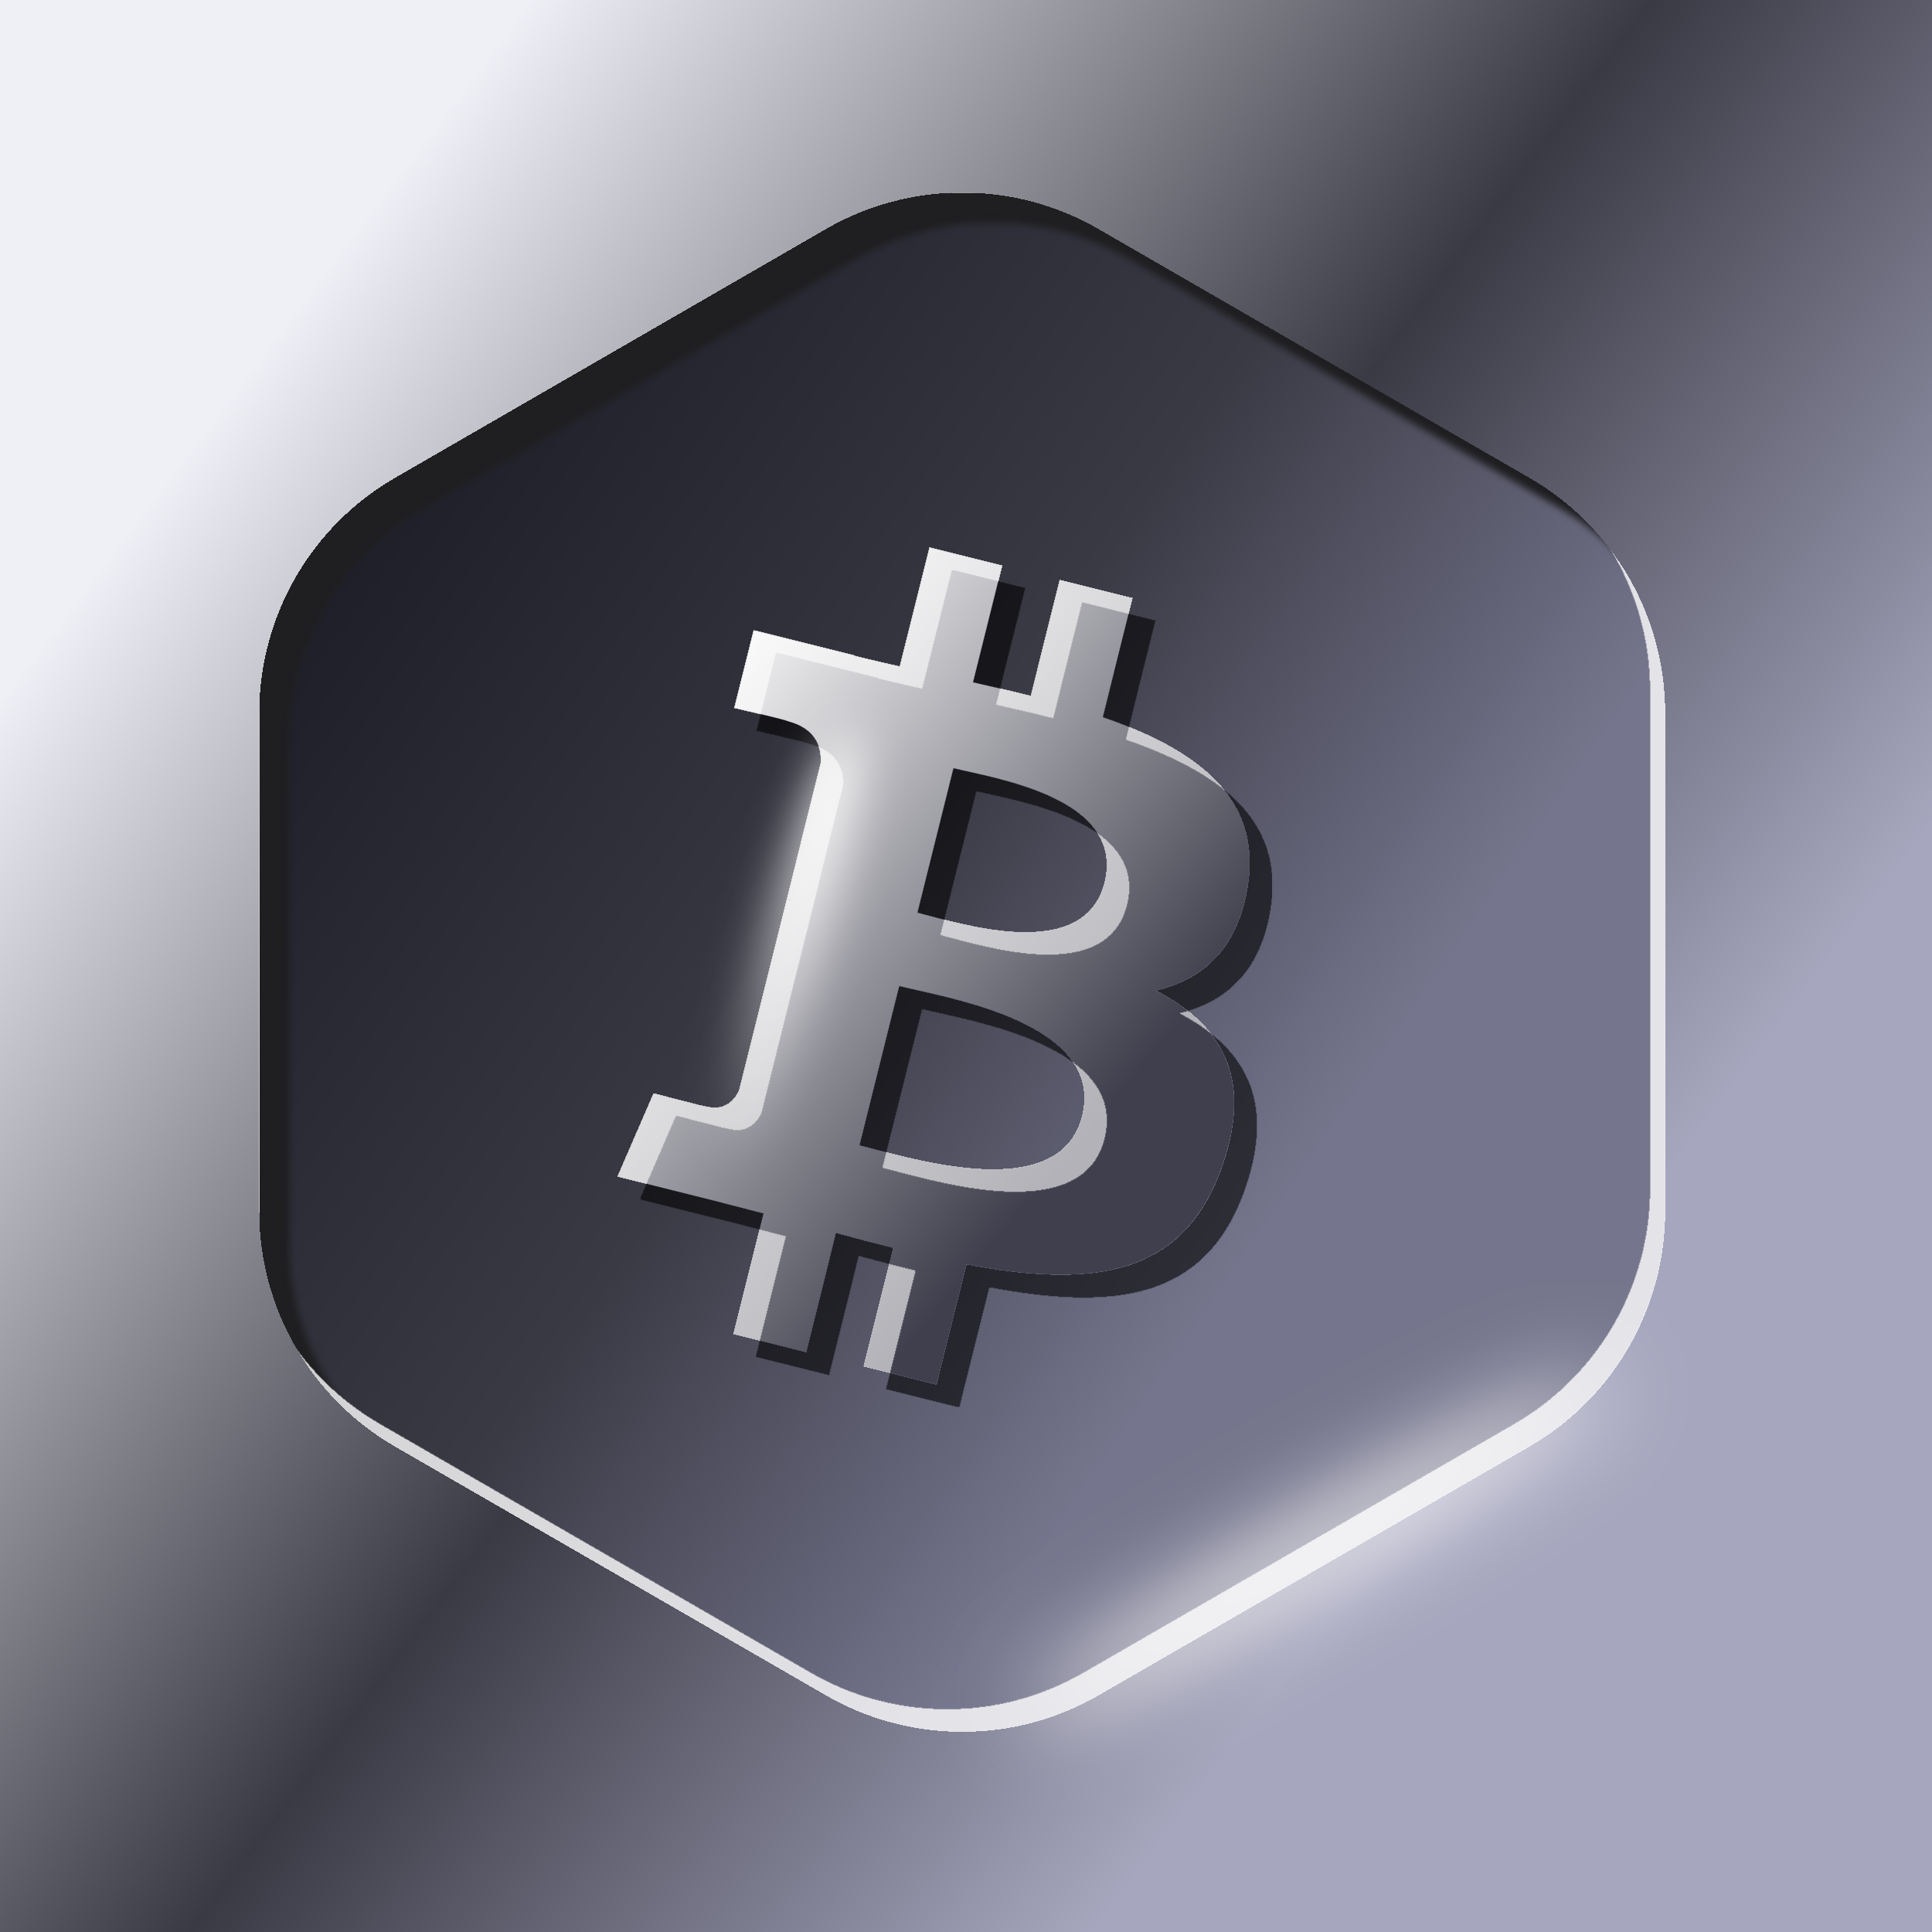
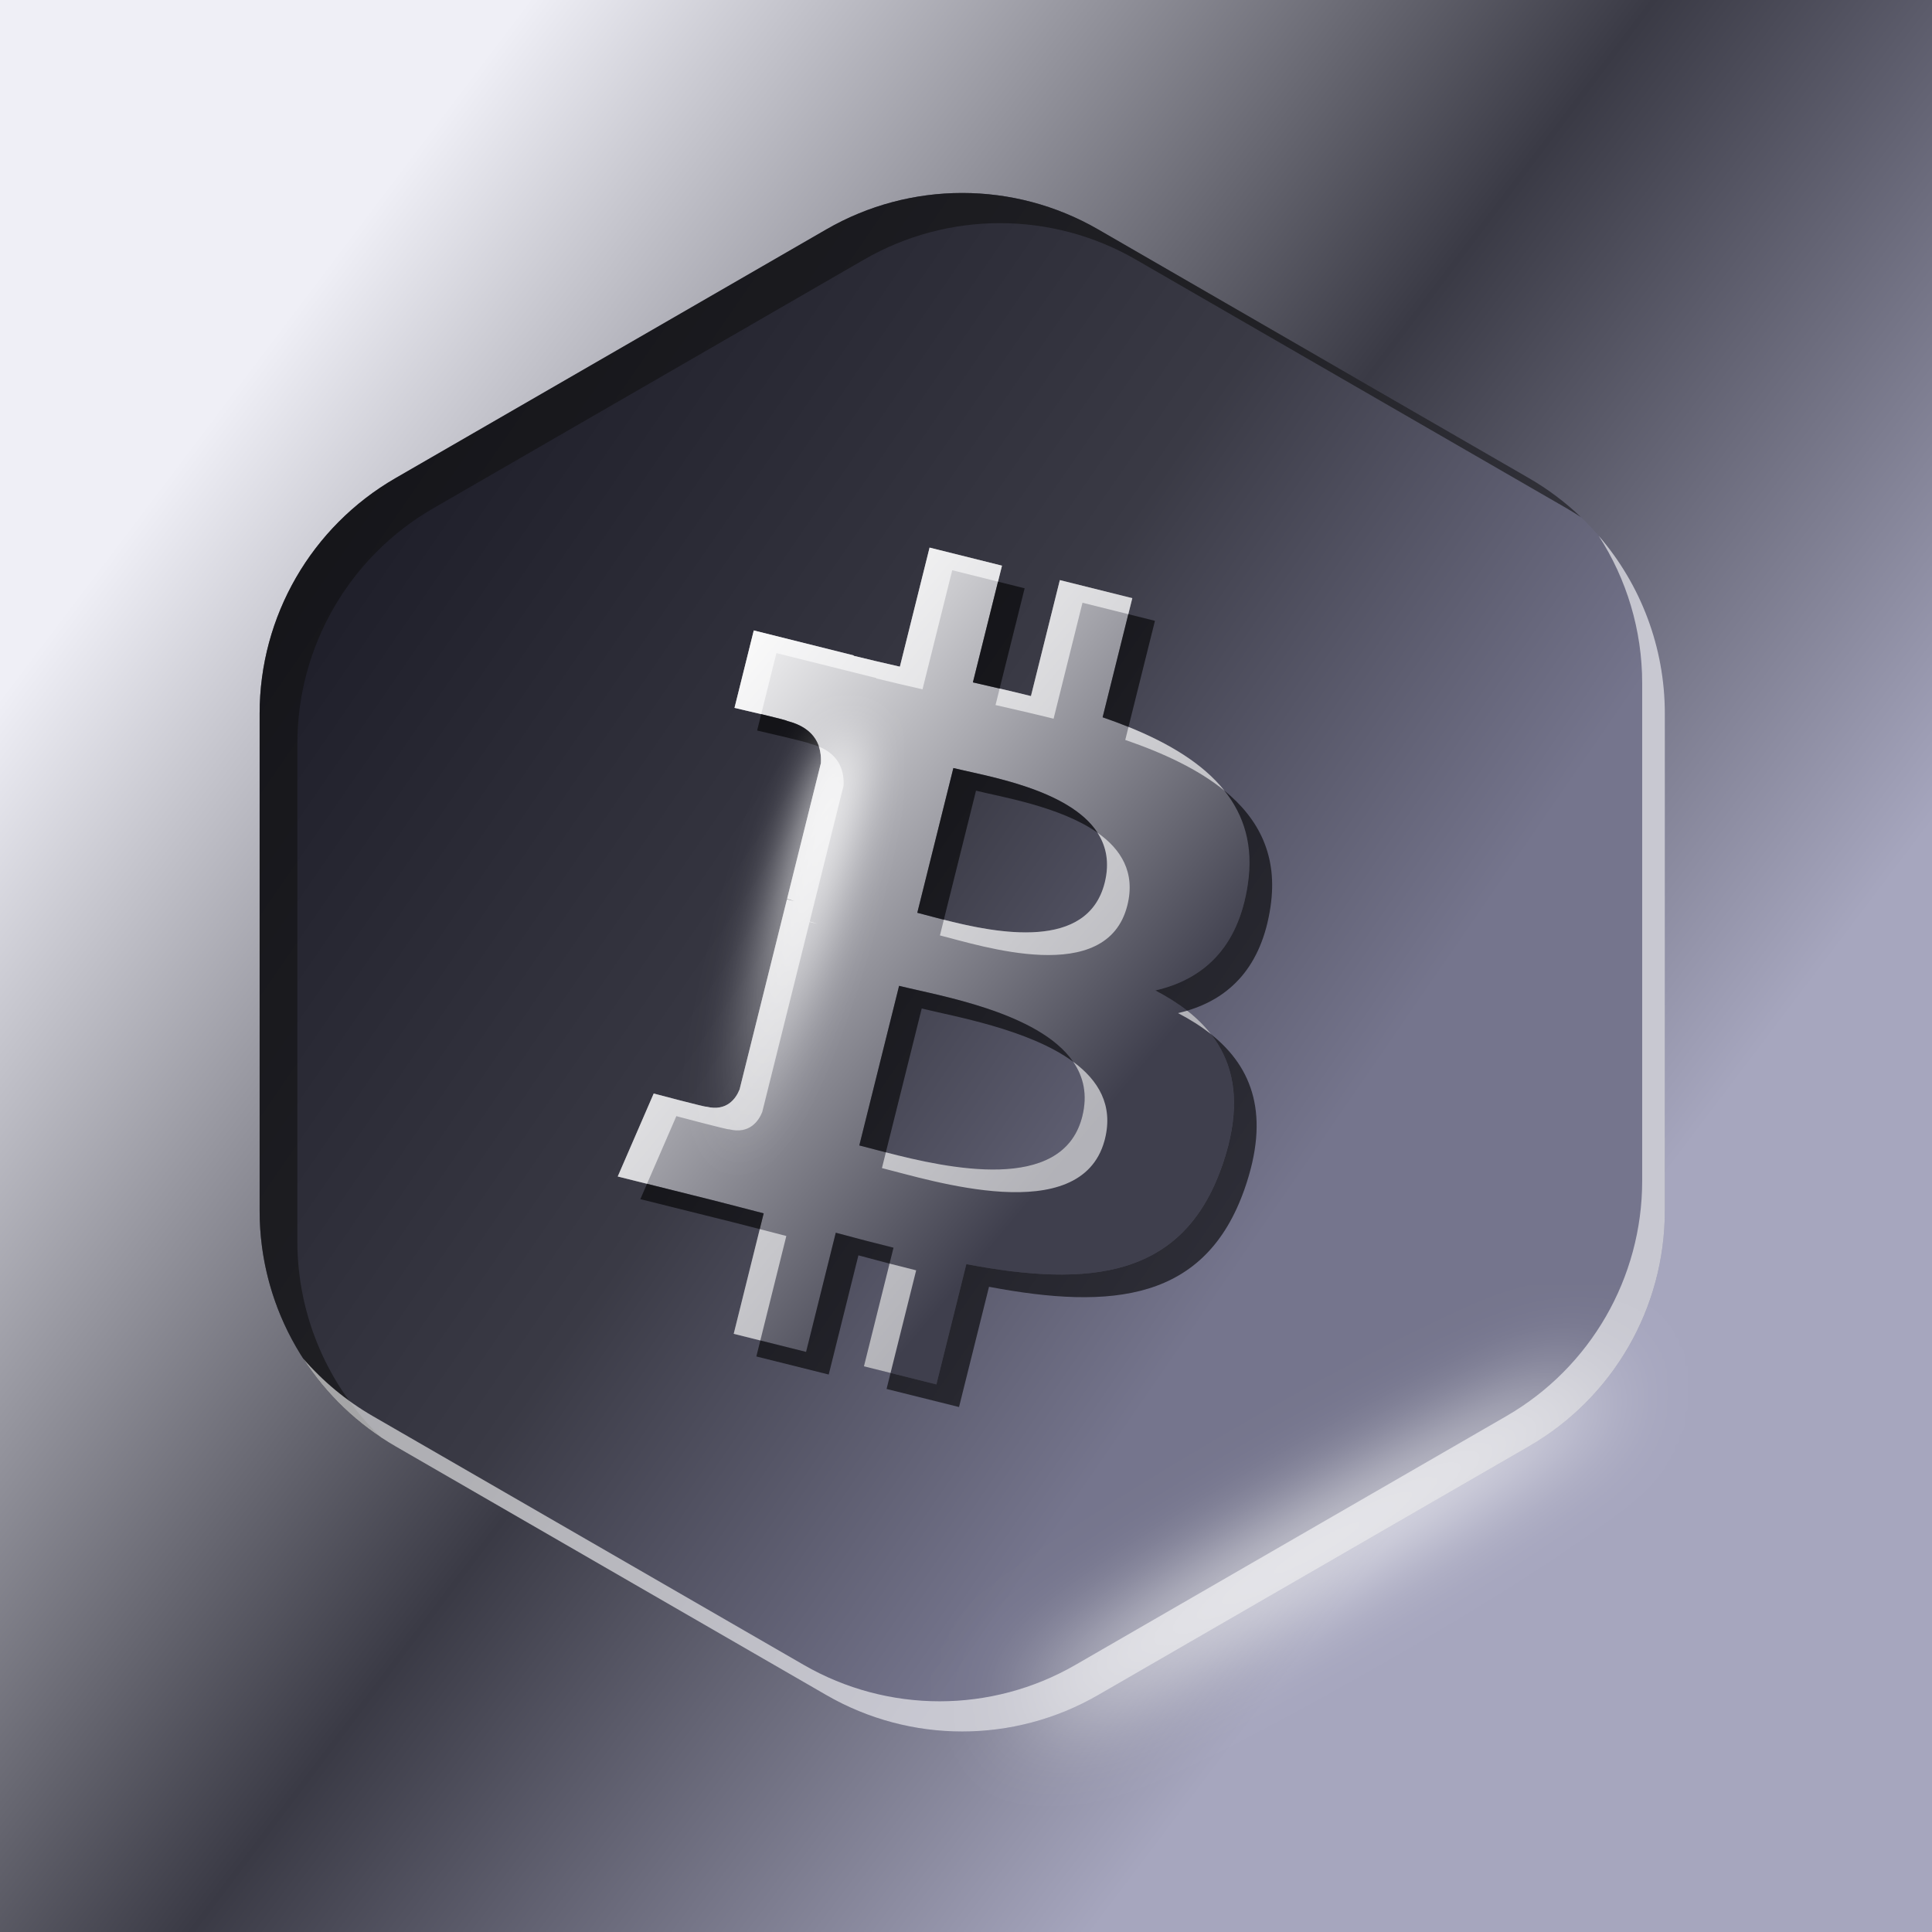
<svg xmlns="http://www.w3.org/2000/svg" width="256" height="256" viewBox="0 0 256 256" fill="none">
  <rect width="256" height="256" fill="url(#paint0_linear_5900_31685)" />
-   <g filter="url(#filter0_ii_5900_31685)">
-     <path d="M109.5 30.392C120.638 23.962 134.362 23.962 145.5 30.392L202.598 63.358C213.736 69.788 220.598 81.673 220.598 94.535V160.465C220.598 173.327 213.736 185.212 202.598 191.642L145.5 224.608C134.362 231.038 120.638 231.038 109.5 224.608L52.402 191.642C41.264 185.212 34.402 173.327 34.402 160.465V94.535C34.402 81.673 41.264 69.788 52.402 63.358L109.5 30.392Z" fill="url(#paint1_linear_5900_31685)" />
-   </g>
-   <g filter="url(#filter1_f_5900_31685)">
+   <path d="M109.5 30.392C120.638 23.962 134.362 23.962 145.5 30.392L202.598 63.358C213.736 69.788 220.598 81.673 220.598 94.535V160.465C220.598 173.327 213.736 185.212 202.598 191.642L145.5 224.608C134.362 231.038 120.638 231.038 109.5 224.608L52.402 191.642C41.264 185.212 34.402 173.327 34.402 160.465V94.535C34.402 81.673 41.264 69.788 52.402 63.358L109.5 30.392Z" fill="url(#paint1_linear_5900_31685)" />
+   <path opacity="0.6" d="M109.5 30.392C120.638 23.962 134.362 23.962 145.5 30.392L202.598 63.357C205.129 64.819 207.439 66.564 209.498 68.536C208.879 68.126 208.246 67.732 207.598 67.357L150.5 34.392C139.362 27.962 125.638 27.962 114.5 34.392L57.402 67.357C46.264 73.788 39.403 85.673 39.402 98.534V164.466C39.403 174.403 43.5 183.757 50.501 190.463C40.489 183.823 34.402 172.577 34.402 160.465V94.534C34.402 81.673 41.264 69.788 52.402 63.357L109.5 30.392Z" fill="#111111" />
+   <path opacity="0.6" d="M211.828 70.988C217.4 77.433 220.598 85.755 220.598 94.534V160.465C220.598 173.326 213.736 185.211 202.598 191.642L145.5 224.607C134.362 231.038 120.638 231.038 109.5 224.607L52.402 191.642C47.376 188.739 43.22 184.727 40.173 180.015C42.764 183.011 45.867 185.602 49.402 187.643L106.5 220.607C117.638 227.038 131.362 227.038 142.5 220.607L199.598 187.643C210.736 181.212 217.598 169.327 217.598 156.466V90.534C217.598 83.478 215.532 76.717 211.828 70.988Z" fill="white" />
+   <g filter="url(#filter0_f_5900_31685)">
    <ellipse cx="174.476" cy="205.138" rx="4" ry="45" transform="rotate(60 174.476 205.138)" fill="white" />
  </g>
-   <g filter="url(#filter2_di_5900_31685)">
-     <path d="M165.349 117.134C167.09 105.483 158.225 99.221 146.103 95.043L150.036 79.261L140.434 76.867L136.606 92.233C134.082 91.603 131.49 91.01 128.913 90.421L132.769 74.953L123.174 72.56L119.239 88.337C117.15 87.861 115.099 87.39 113.108 86.895L113.12 86.845L99.879 83.537L97.325 93.798C97.325 93.798 104.448 95.432 104.298 95.532C108.186 96.503 108.889 99.079 108.773 101.12L104.293 119.099C104.561 119.167 104.908 119.266 105.291 119.42C104.971 119.34 104.63 119.253 104.276 119.169L97.998 144.356C97.522 145.538 96.317 147.311 93.598 146.638C93.694 146.777 86.62 144.895 86.62 144.895L81.853 155.892L94.347 159.009C96.672 159.592 98.95 160.202 101.193 160.776L97.22 176.739L106.81 179.133L110.745 163.34C113.365 164.051 115.907 164.708 118.396 165.326L114.475 181.046L124.077 183.44L128.049 167.506C144.422 170.607 156.733 169.357 161.914 154.539C166.09 142.609 161.707 135.728 153.093 131.241C159.367 129.793 164.092 125.664 165.352 117.136L165.349 117.133L165.349 117.134ZM143.412 147.914C140.445 159.844 120.37 153.395 113.862 151.778L119.134 130.629C125.642 132.255 146.513 135.472 143.412 147.914H143.412ZM146.381 116.961C143.674 127.813 126.966 122.3 121.546 120.948L126.326 101.768C131.746 103.12 149.201 105.643 146.382 116.961H146.381Z" fill="url(#paint2_linear_5900_31685)" />
-   </g>
-   <g filter="url(#filter3_f_5900_31685)">
+   <path d="M165.349 117.134C167.09 105.483 158.225 99.221 146.103 95.043L150.036 79.261L140.434 76.867L136.606 92.233C134.082 91.603 131.49 91.01 128.913 90.421L132.769 74.953L123.174 72.56L119.239 88.337C117.15 87.861 115.099 87.39 113.108 86.895L113.12 86.845L99.879 83.537L97.325 93.798C97.325 93.798 104.448 95.432 104.298 95.532C108.186 96.503 108.889 99.079 108.773 101.12L104.293 119.099C104.561 119.167 104.908 119.266 105.291 119.42C104.971 119.34 104.63 119.253 104.276 119.169L97.998 144.356C97.522 145.538 96.317 147.311 93.598 146.638C93.694 146.777 86.62 144.895 86.62 144.895L81.853 155.892L94.347 159.009C96.672 159.592 98.95 160.202 101.193 160.776L97.22 176.739L106.81 179.133L110.745 163.34C113.365 164.051 115.907 164.708 118.396 165.326L114.475 181.046L124.077 183.44L128.049 167.506C144.422 170.607 156.733 169.357 161.914 154.539C166.09 142.609 161.707 135.728 153.093 131.241C159.367 129.793 164.092 125.664 165.352 117.136L165.349 117.133L165.349 117.134ZM143.412 147.914C140.445 159.844 120.37 153.395 113.862 151.778L119.134 130.629C125.642 132.255 146.513 135.472 143.412 147.914H143.412ZM146.381 116.961C143.674 127.813 126.966 122.3 121.546 120.948L126.326 101.768C131.746 103.12 149.201 105.643 146.382 116.961H146.381Z" fill="url(#paint2_linear_5900_31685)" />
+   <path opacity="0.6" d="M117.87 167.433C119.059 167.74 120.234 168.037 121.396 168.326L118.003 181.925L114.475 181.046L117.87 167.433ZM100.673 162.863C101.857 163.172 103.03 163.479 104.193 163.776L100.747 177.619L97.22 176.739L100.673 162.863ZM142.203 140.688C145.527 143.135 147.531 146.423 146.412 150.914L146.339 151.19C143.131 162.743 123.319 156.382 116.861 154.777L117.38 152.693C125.665 154.837 140.592 158.085 143.339 148.19L143.412 147.914C144.127 145.046 143.566 142.67 142.203 140.688ZM108.511 98.927C111.336 100.087 111.876 102.312 111.772 104.12L107.293 122.1C107.561 122.168 107.908 122.266 108.291 122.42C107.971 122.34 107.63 122.254 107.276 122.169L100.998 147.355C100.523 148.537 99.317 150.311 96.599 149.638C96.689 149.775 89.685 147.913 89.62 147.896L85.733 156.86L81.853 155.893L86.62 144.896C86.685 144.913 93.689 146.775 93.599 146.638C96.317 147.311 97.523 145.537 97.998 144.355L104.276 119.169C104.63 119.254 104.971 119.34 105.291 119.42C104.908 119.266 104.561 119.168 104.293 119.1L108.772 101.12C108.812 100.423 108.756 99.663 108.511 98.927ZM157.313 133.917C158.526 134.866 159.585 135.902 160.47 137.04C159.179 136.011 157.71 135.084 156.093 134.241C156.507 134.146 156.914 134.036 157.313 133.917ZM145.429 110.34C148.531 112.527 150.471 115.587 149.382 119.962H149.381C146.674 130.813 129.966 125.3 124.546 123.948L125.063 121.868C132.128 123.676 144.123 126.012 146.381 116.962H146.382C147.044 114.302 146.586 112.127 145.429 110.34ZM149.532 96.321C154.899 98.489 159.388 101.189 162.239 104.762C158.827 101.975 154.26 99.82 149.104 98.043L149.532 96.321ZM150.036 79.261L149.507 81.381L143.435 79.867L139.606 95.233C137.082 94.603 134.489 94.01 131.913 93.422L132.457 91.237C133.851 91.562 135.239 91.892 136.606 92.233L140.435 76.867L150.036 79.261ZM132.77 74.953L132.24 77.072L126.174 75.56L122.239 91.337C120.15 90.861 118.099 90.39 116.108 89.894L116.119 89.846L102.879 86.537L100.865 94.626C99.115 94.208 97.347 93.803 97.325 93.798L99.879 83.537L113.119 86.846L113.108 86.894C115.099 87.39 117.15 87.861 119.239 88.337L123.174 72.56L132.77 74.953Z" fill="white" />
+   <path opacity="0.6" d="M160.469 137.04C166.051 141.491 168.306 147.849 164.914 157.539C159.733 172.357 147.422 173.606 131.049 170.506L127.076 186.439L117.475 184.046L118.003 181.925L124.076 183.439L128.049 167.506C144.422 170.606 156.733 169.357 161.914 154.539C164.608 146.842 163.738 141.247 160.469 137.04ZM110.744 163.34C113.364 164.051 115.908 164.707 118.397 165.326L117.87 167.433C116.515 167.082 115.14 166.719 113.744 166.34L109.81 182.133L100.22 179.739L100.747 177.619L106.81 179.133L110.744 163.34ZM94.348 159.009C96.672 159.592 98.95 160.203 101.193 160.776L100.673 162.863C99.575 162.577 98.467 162.29 97.348 162.009L84.853 158.893L85.733 156.86L94.348 159.009ZM119.134 130.629C124.142 131.88 137.653 134.075 142.203 140.688C136.318 136.357 126.293 134.668 122.134 133.629L117.38 152.693C115.991 152.334 114.789 152.008 113.862 151.777L119.134 130.629ZM162.24 104.762C166.848 108.525 169.349 113.44 168.349 120.134L168.352 120.136C167.175 128.102 162.974 132.229 157.313 133.918C156.06 132.938 154.646 132.05 153.093 131.241C159.367 129.794 164.092 125.664 165.352 117.136L165.349 117.134C166.103 112.088 164.867 108.054 162.24 104.762ZM126.326 101.768C130.472 102.802 141.659 104.522 145.428 110.339C140.504 106.868 132.651 105.597 129.326 104.768L125.064 121.868C123.658 121.508 122.446 121.173 121.546 120.948L126.326 101.768ZM100.865 94.626C102.628 95.047 104.373 95.482 104.298 95.532C106.858 96.171 108.036 97.507 108.51 98.927C108.145 98.777 107.743 98.643 107.298 98.532C107.448 98.432 100.39 96.813 100.325 96.798L100.865 94.626ZM153.035 82.261L149.531 96.321C148.424 95.874 147.279 95.448 146.103 95.043L149.506 81.381L153.035 82.261ZM135.77 77.953L132.457 91.237C131.278 90.963 130.094 90.692 128.913 90.422L132.24 77.072L135.77 77.953Z" fill="black" />
+   <g filter="url(#filter1_f_5900_31685)">
    <ellipse cx="104.701" cy="125.92" rx="4" ry="30" transform="rotate(15.7767 104.701 125.92)" fill="url(#paint3_linear_5900_31685)" />
  </g>
  <defs>
-     <filter id="filter0_ii_5900_31685" x="34.402" y="25.569" width="187.195" height="204.861" filterUnits="userSpaceOnUse" color-interpolation-filters="sRGB">
-       <feFlood flood-opacity="0" result="BackgroundImageFix" />
-       <feBlend mode="normal" in="SourceGraphic" in2="BackgroundImageFix" result="shape" />
-       <feColorMatrix in="SourceAlpha" type="matrix" values="0 0 0 0 0 0 0 0 0 0 0 0 0 0 0 0 0 0 127 0" result="hardAlpha" />
-       <feOffset dx="4" dy="4" />
-       <feGaussianBlur stdDeviation="0.5" />
-       <feComposite in2="hardAlpha" operator="arithmetic" k2="-1" k3="1" />
-       <feColorMatrix type="matrix" values="0 0 0 0 0.12 0 0 0 0 0.12 0 0 0 0 0.13 0 0 0 1 0" />
-       <feBlend mode="normal" in2="shape" result="effect1_innerShadow_5900_31685" />
-       <feColorMatrix in="SourceAlpha" type="matrix" values="0 0 0 0 0 0 0 0 0 0 0 0 0 0 0 0 0 0 127 0" result="hardAlpha" />
-       <feOffset dx="-2" dy="-3" />
-       <feComposite in2="hardAlpha" operator="arithmetic" k2="-1" k3="1" />
-       <feColorMatrix type="matrix" values="0 0 0 0 1 0 0 0 0 1 0 0 0 0 1 0 0 0 0.8 0" />
-       <feBlend mode="normal" in2="effect1_innerShadow_5900_31685" result="effect2_innerShadow_5900_31685" />
-     </filter>
-     <filter id="filter1_f_5900_31685" x="123.453" y="170.369" width="102.047" height="69.537" filterUnits="userSpaceOnUse" color-interpolation-filters="sRGB">
+     <filter id="filter0_f_5900_31685" x="123.453" y="170.369" width="102.047" height="69.537" filterUnits="userSpaceOnUse" color-interpolation-filters="sRGB">
      <feFlood flood-opacity="0" result="BackgroundImageFix" />
      <feBlend mode="normal" in="SourceGraphic" in2="BackgroundImageFix" result="shape" />
      <feGaussianBlur stdDeviation="6" result="effect1_foregroundBlur_5900_31685" />
    </filter>
-     <filter id="filter2_di_5900_31685" x="81.853" y="72.56" width="86.715" height="113.88" filterUnits="userSpaceOnUse" color-interpolation-filters="sRGB">
-       <feFlood flood-opacity="0" result="BackgroundImageFix" />
-       <feColorMatrix in="SourceAlpha" type="matrix" values="0 0 0 0 0 0 0 0 0 0 0 0 0 0 0 0 0 0 127 0" result="hardAlpha" />
-       <feOffset dx="3" dy="3" />
-       <feComposite in2="hardAlpha" operator="out" />
-       <feColorMatrix type="matrix" values="0 0 0 0 0 0 0 0 0 0 0 0 0 0 0 0 0 0 0.6 0" />
-       <feBlend mode="normal" in2="BackgroundImageFix" result="effect1_dropShadow_5900_31685" />
-       <feBlend mode="normal" in="SourceGraphic" in2="effect1_dropShadow_5900_31685" result="shape" />
-       <feColorMatrix in="SourceAlpha" type="matrix" values="0 0 0 0 0 0 0 0 0 0 0 0 0 0 0 0 0 0 127 0" result="hardAlpha" />
-       <feOffset dx="3" dy="3" />
-       <feComposite in2="hardAlpha" operator="arithmetic" k2="-1" k3="1" />
-       <feColorMatrix type="matrix" values="0 0 0 0 1 0 0 0 0 1 0 0 0 0 1 0 0 0 0.6 0" />
-       <feBlend mode="normal" in2="shape" result="effect2_innerShadow_5900_31685" />
-     </filter>
-     <filter id="filter3_f_5900_31685" x="89.679" y="91.029" width="30.043" height="69.782" filterUnits="userSpaceOnUse" color-interpolation-filters="sRGB">
+     <filter id="filter1_f_5900_31685" x="89.679" y="91.029" width="30.043" height="69.782" filterUnits="userSpaceOnUse" color-interpolation-filters="sRGB">
      <feFlood flood-opacity="0" result="BackgroundImageFix" />
      <feBlend mode="normal" in="SourceGraphic" in2="BackgroundImageFix" result="shape" />
      <feGaussianBlur stdDeviation="3" result="effect1_foregroundBlur_5900_31685" />
    </filter>
    <linearGradient id="paint0_linear_5900_31685" x1="90.21" y1="-26.695" x2="260.985" y2="102.618" gradientUnits="userSpaceOnUse">
      <stop stop-color="#EFEFF6" />
      <stop offset="0.555" stop-color="#3A3A45" />
      <stop offset="1" stop-color="#A6A6BE" />
    </linearGradient>
    <linearGradient id="paint1_linear_5900_31685" x1="95.762" y1="-2.419" x2="221.768" y2="84.383" gradientUnits="userSpaceOnUse">
      <stop stop-color="#1E1E29" />
      <stop offset="0.555" stop-color="#3A3A45" />
      <stop offset="1" stop-color="#75758D" />
    </linearGradient>
    <linearGradient id="paint2_linear_5900_31685" x1="81.968" y1="95.757" x2="145.184" y2="148.766" gradientUnits="userSpaceOnUse">
      <stop stop-color="white" />
      <stop offset="1" stop-color="#3F3F4D" />
    </linearGradient>
    <linearGradient id="paint3_linear_5900_31685" x1="104.701" y1="95.92" x2="104.701" y2="155.92" gradientUnits="userSpaceOnUse">
      <stop stop-color="white" />
      <stop offset="1" stop-color="white" stop-opacity="0" />
    </linearGradient>
  </defs>
</svg>
